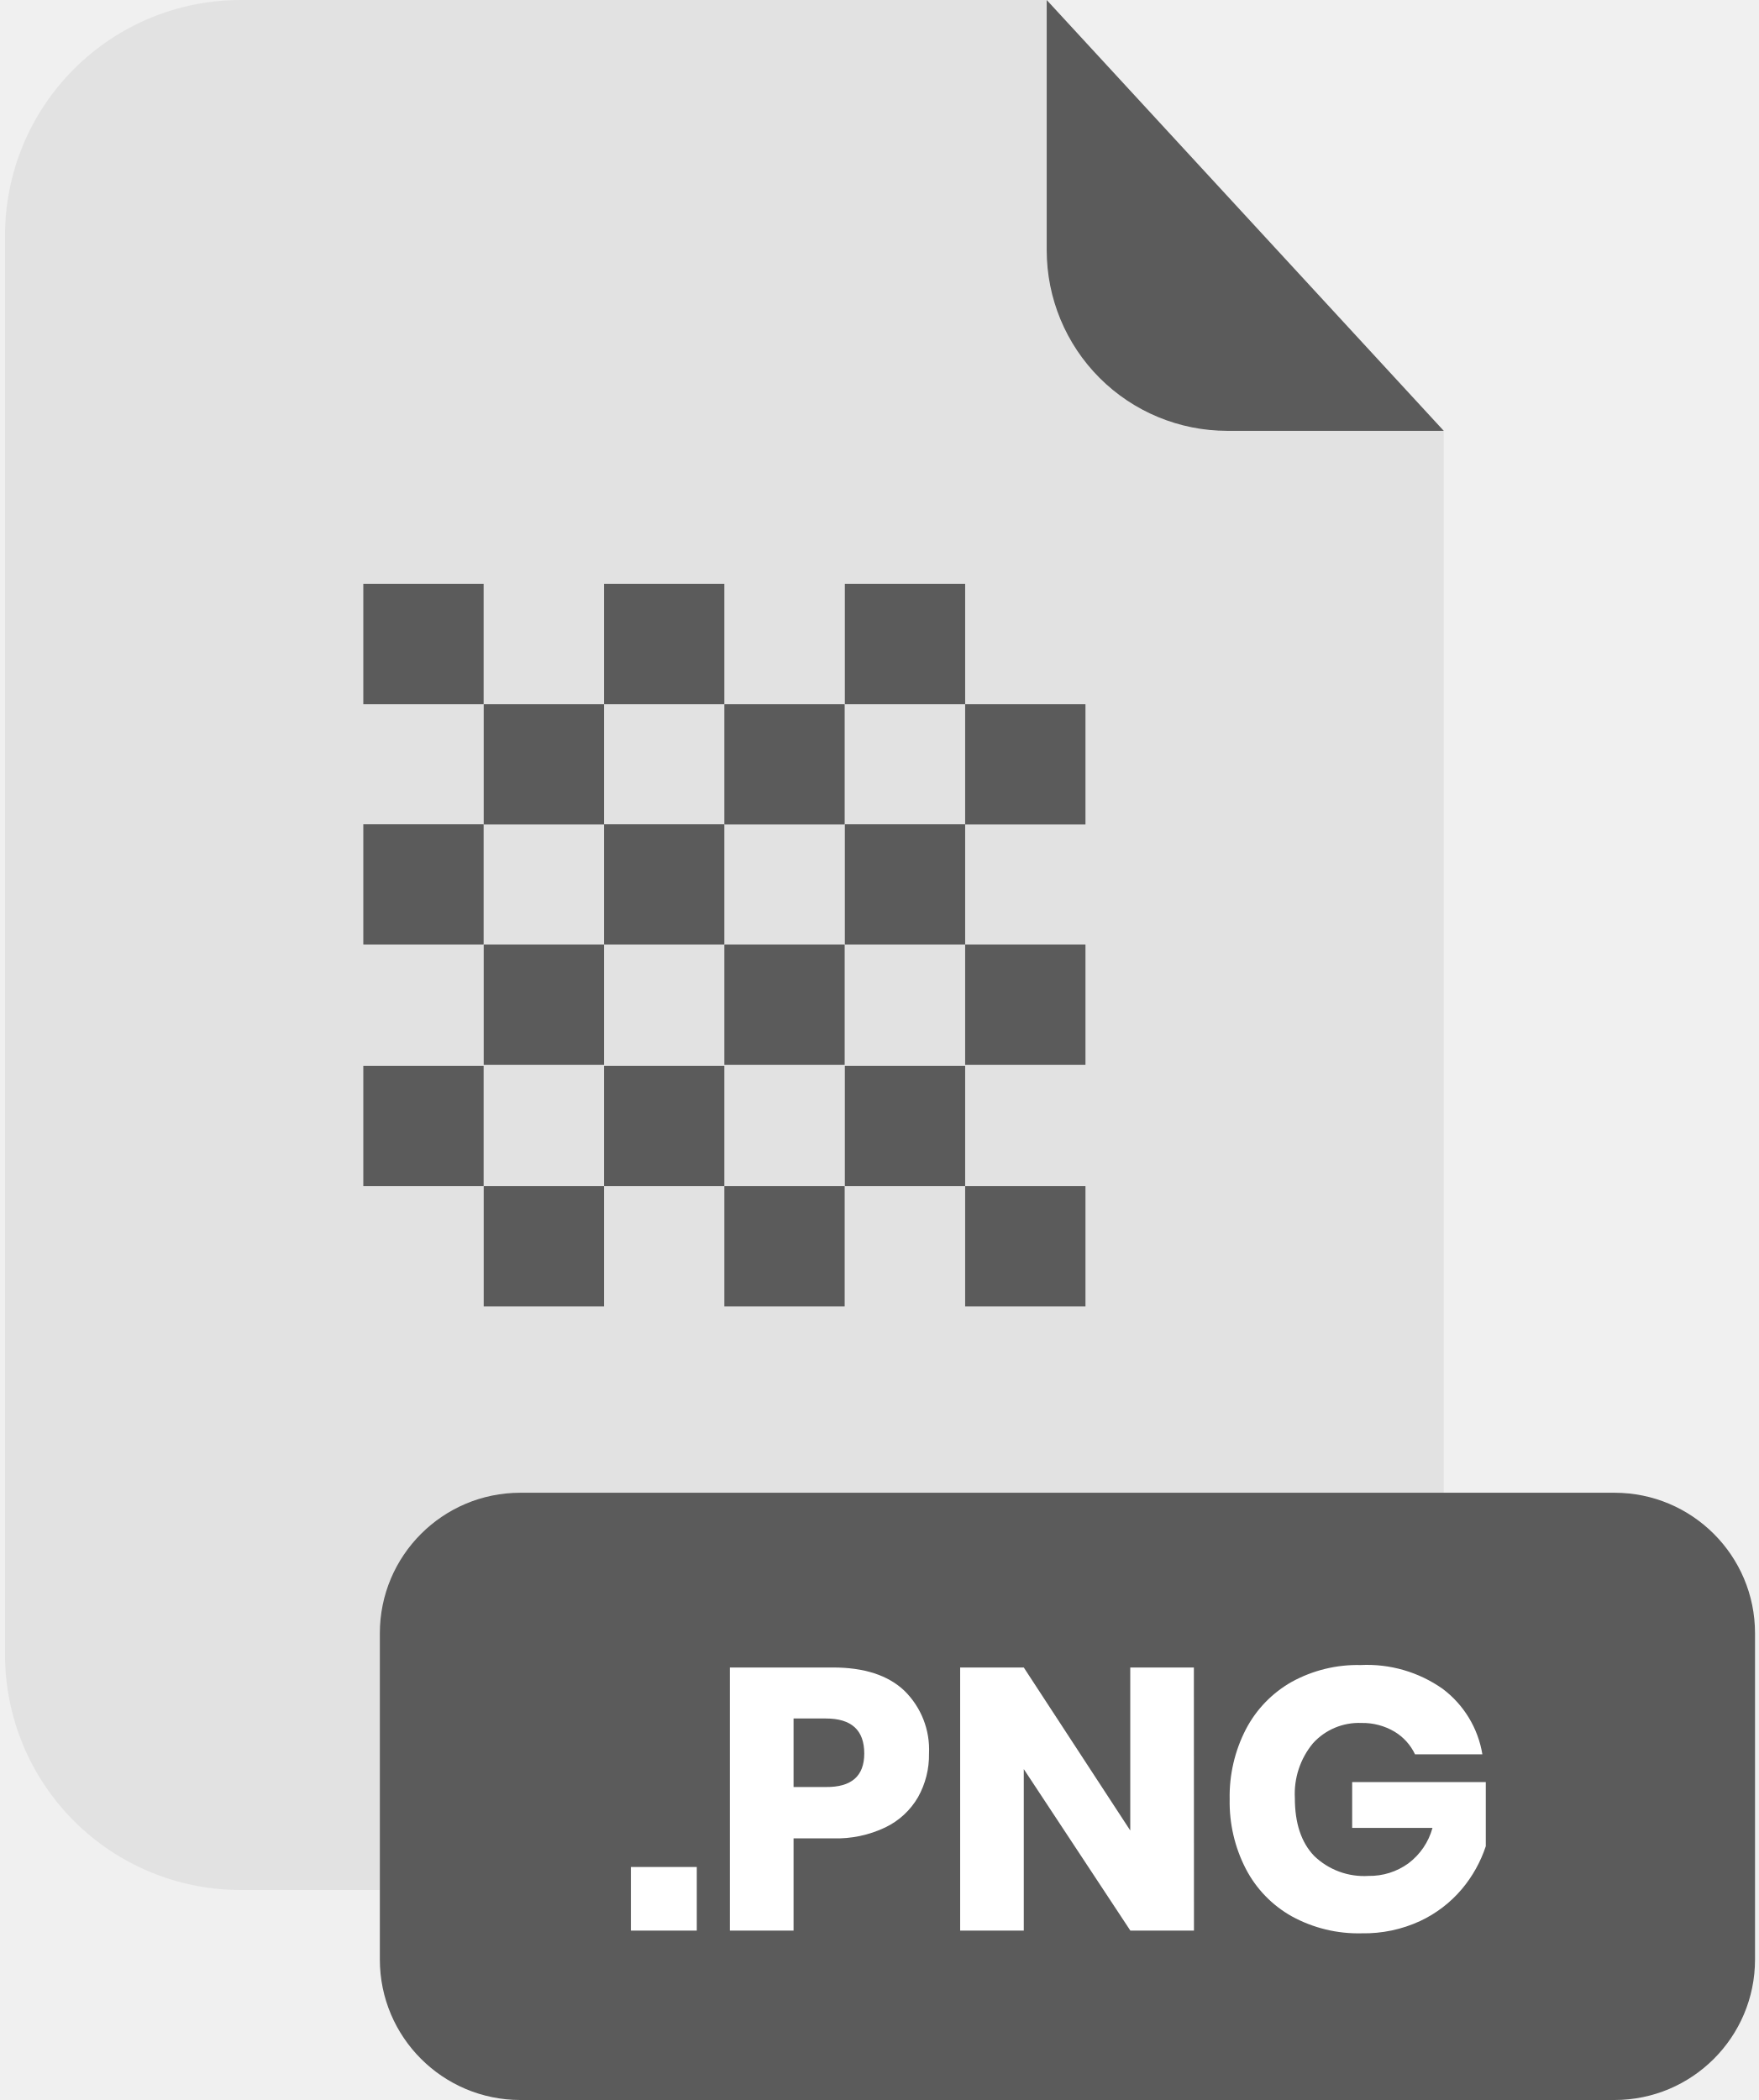
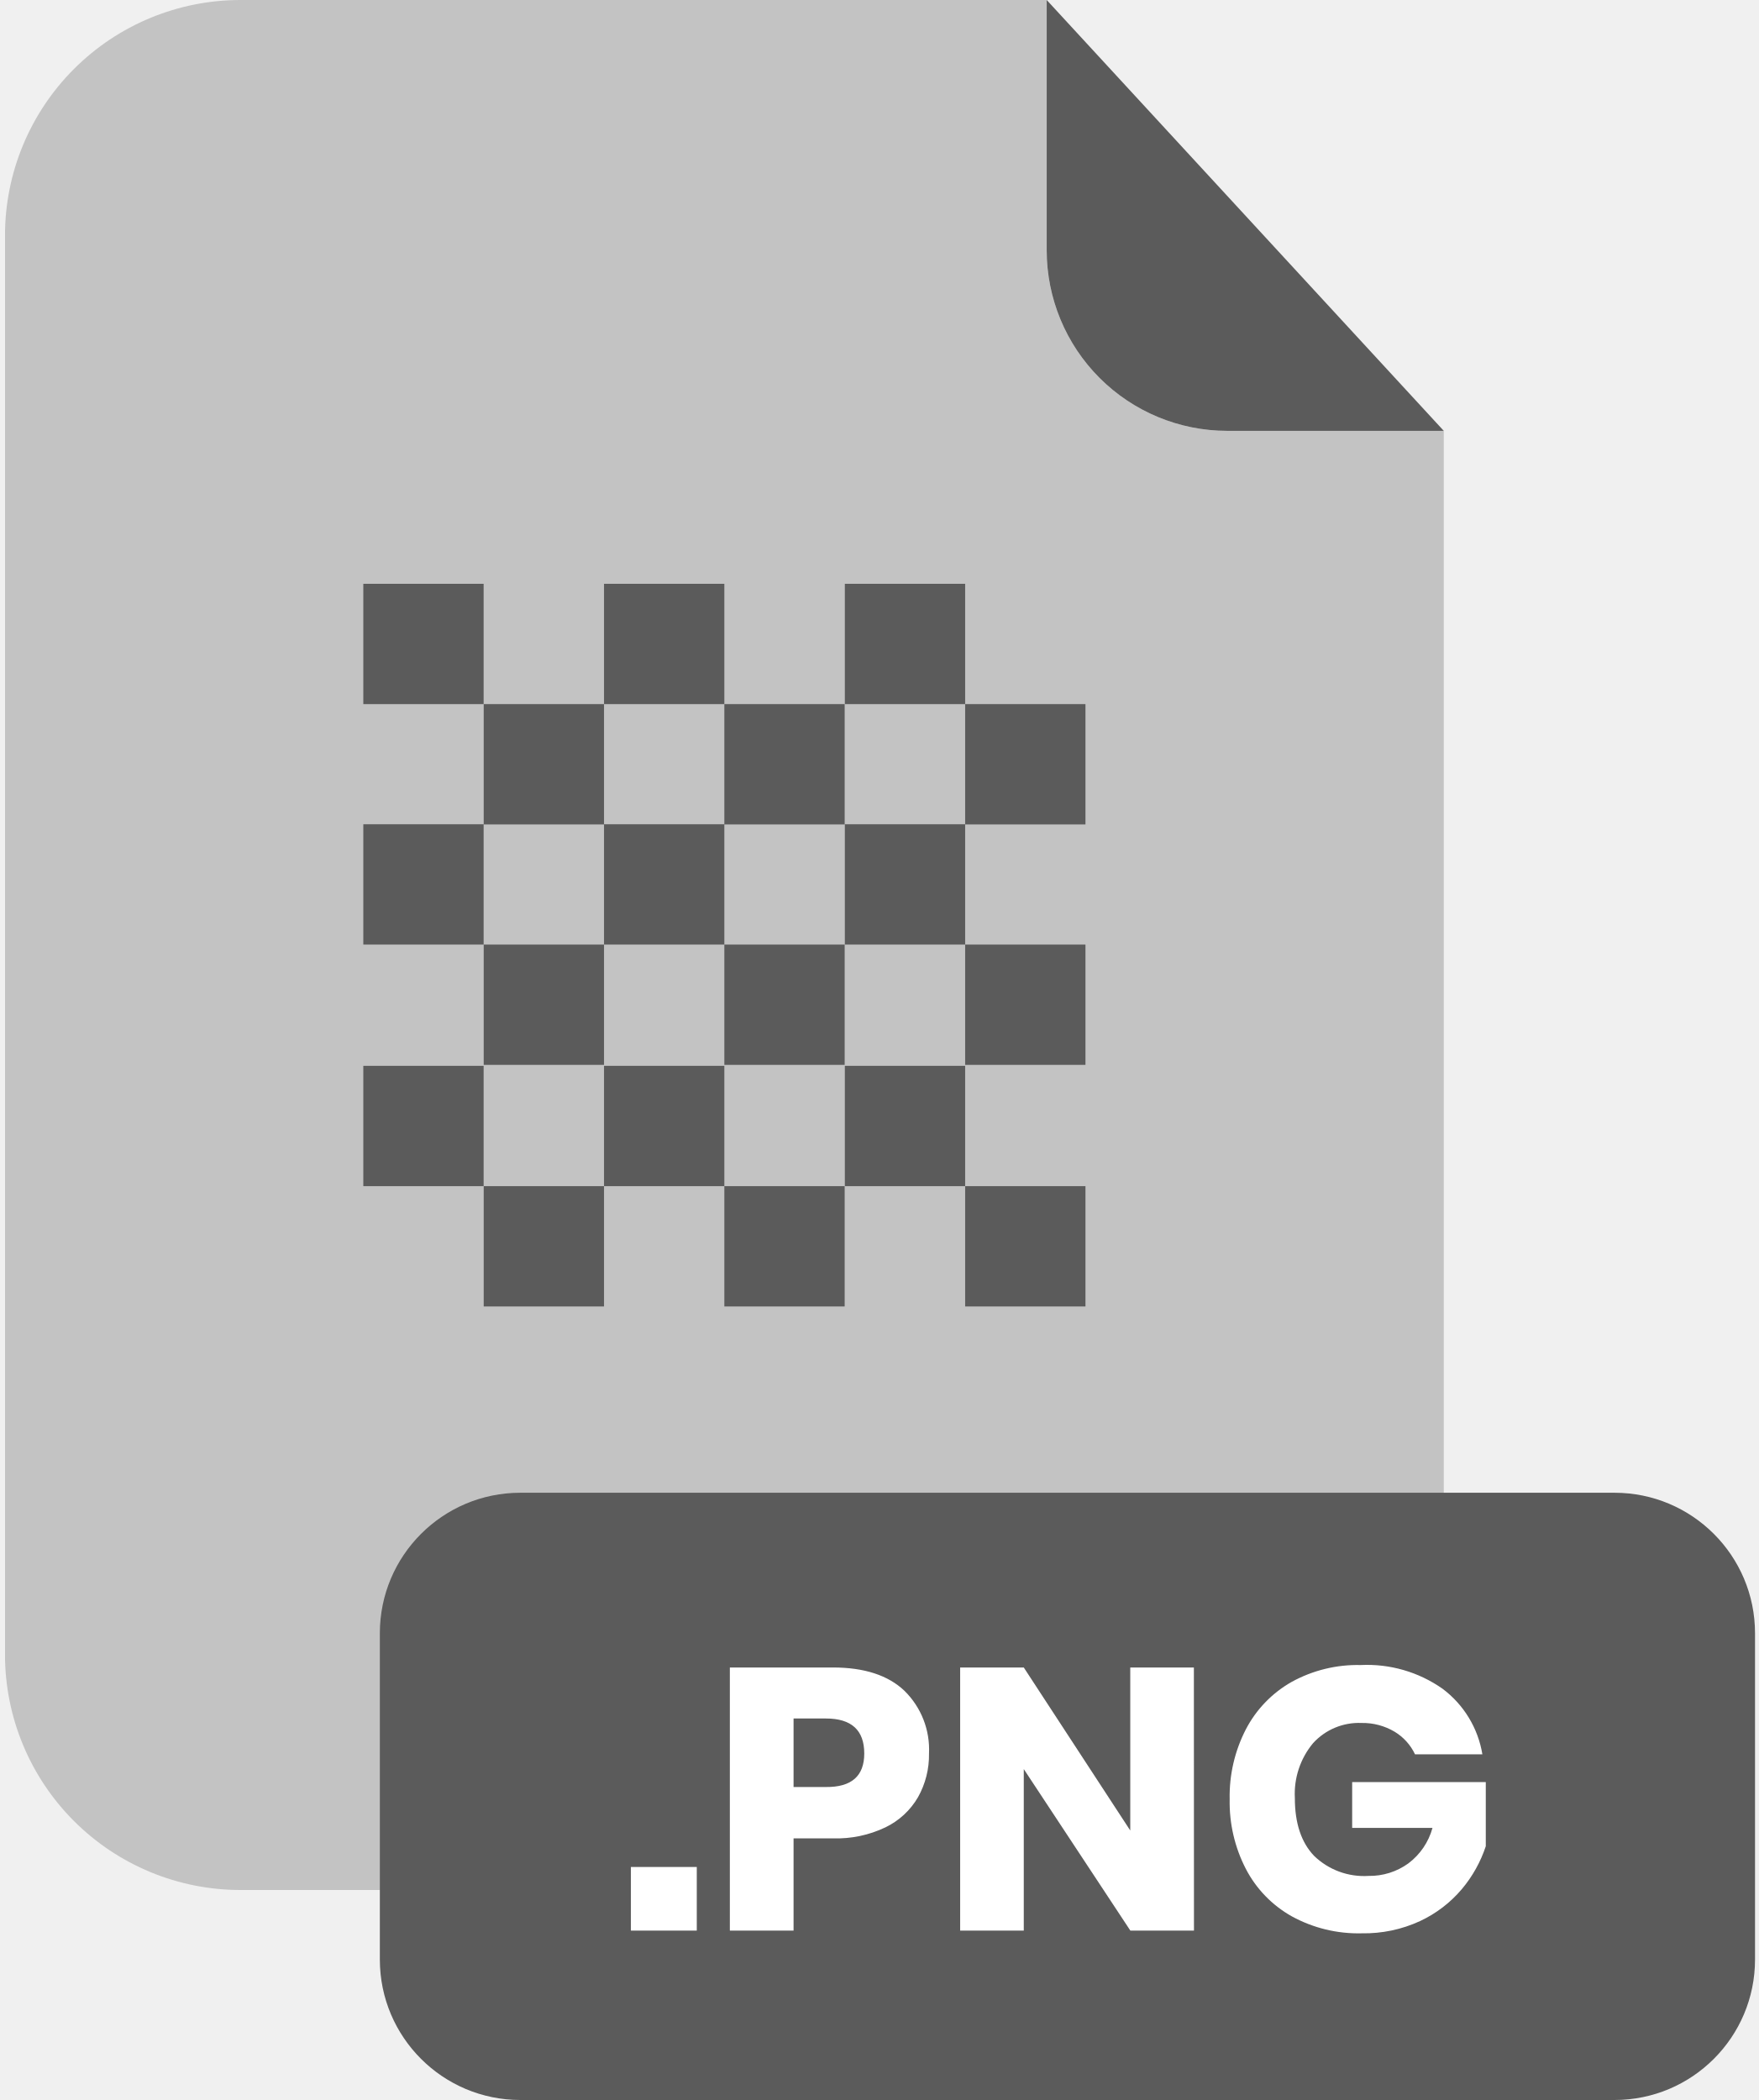
- <svg xmlns="http://www.w3.org/2000/svg" width="201" height="240" viewBox="0 0 201 240" fill="none">
-   <g clip-path="url(#clip0_2_2063)">
-     <g opacity="0.3">
-       <path opacity="0.3" d="M140.24 49.24C134.773 49.235 129.531 47.061 125.665 43.195C121.799 39.329 119.625 34.087 119.62 28.62V0H27.48C20.343 0 13.498 2.835 8.452 7.882C3.405 12.928 0.57 19.773 0.57 26.91V189.13C0.58 196.26 3.42 203.094 8.466 208.132C13.511 213.17 20.35 216 27.48 216H138.09C145.222 216 152.062 213.169 157.107 208.129C162.153 203.089 164.992 196.252 165 189.12V49.24H140.24Z" fill="#5B5B5B" />
-     </g>
-     <path d="M165 49.24H140.24C134.773 49.235 129.531 47.061 125.665 43.195C121.799 39.329 119.625 34.087 119.62 28.62V0L165 49.24Z" fill="#5B5B5B" />
-     <path d="M184.51 170.6H59.47C50.6 170.6 43.41 177.79 43.41 186.66V223.94C43.41 232.81 50.6 240 59.47 240H184.51C193.38 240 200.57 232.81 200.57 223.94V186.66C200.57 177.79 193.38 170.6 184.51 170.6Z" fill="#5B5B5B" />
-     <path d="M79.63 213.37V220.64H72.1V213.37H79.63Z" fill="white" />
-     <path d="M90.69 210.1V220.64H83.41V190.57H95.19C98.77 190.57 101.493 191.457 103.36 193.23C104.307 194.16 105.048 195.279 105.532 196.515C106.016 197.75 106.234 199.075 106.17 200.4C106.201 202.149 105.766 203.875 104.91 205.4C104.041 206.893 102.746 208.091 101.19 208.84C99.319 209.733 97.262 210.165 95.19 210.1H90.69ZM98.77 200.4C98.77 197.734 97.31 196.4 94.39 196.4H90.69V204.23H94.39C97.31 204.257 98.77 202.98 98.77 200.4Z" fill="white" />
-     <path d="M136.45 220.64H129.18L117 202.18V220.64H109.73V190.57H117L129.17 209.2V190.57H136.44L136.45 220.64Z" fill="white" />
-     <path d="M164.86 193C167.286 194.816 168.917 197.5 169.41 200.49H161.71C161.205 199.419 160.394 198.521 159.38 197.91C158.234 197.231 156.922 196.884 155.59 196.91C154.555 196.867 153.524 197.052 152.568 197.451C151.613 197.85 150.757 198.454 150.06 199.22C148.599 200.976 147.856 203.219 147.98 205.5C147.98 208.36 148.71 210.557 150.17 212.09C150.99 212.887 151.969 213.503 153.042 213.899C154.114 214.295 155.258 214.462 156.4 214.39C158.031 214.418 159.628 213.916 160.95 212.96C162.296 211.952 163.268 210.523 163.71 208.9H154.53V203.67H169.8V211C169.208 212.788 168.282 214.448 167.07 215.89C165.761 217.442 164.13 218.691 162.29 219.55C160.204 220.513 157.927 220.992 155.63 220.95C152.839 221.021 150.079 220.351 147.63 219.01C145.389 217.754 143.564 215.87 142.38 213.59C141.112 211.135 140.476 208.403 140.53 205.64C140.47 202.861 141.106 200.111 142.38 197.64C143.563 195.366 145.379 193.483 147.61 192.22C150.023 190.891 152.745 190.225 155.5 190.29C158.834 190.126 162.128 191.08 164.86 193Z" fill="white" />
-     <path d="M55.27 66.72H41.52V80.47H55.27V66.72Z" fill="#5B5B5B" />
-     <path d="M69.03 80.47H55.28V94.22H69.03V80.47Z" fill="#5B5B5B" />
-     <path d="M82.78 66.72H69.03V80.47H82.78V66.72Z" fill="#5B5B5B" />
-     <path d="M96.53 80.47H82.78V94.22H96.53V80.47Z" fill="#5B5B5B" />
-     <path d="M110.3 66.72H96.55V80.47H110.3V66.72Z" fill="#5B5B5B" />
-     <path d="M124.05 80.47H110.3V94.22H124.05V80.47Z" fill="#5B5B5B" />
-     <path d="M55.27 94.2H41.52V107.95H55.27V94.2Z" fill="#5B5B5B" />
-     <path d="M69.03 107.95H55.28V121.7H69.03V107.95Z" fill="#5B5B5B" />
-     <path d="M82.78 94.2H69.03V107.95H82.78V94.2Z" fill="#5B5B5B" />
-     <path d="M96.53 107.95H82.78V121.7H96.53V107.95Z" fill="#5B5B5B" />
-     <path d="M110.3 94.2H96.55V107.95H110.3V94.2Z" fill="#5B5B5B" />
-     <path d="M124.05 107.95H110.3V121.7H124.05V107.95Z" fill="#5B5B5B" />
-     <path d="M55.27 121.81H41.52V135.56H55.27V121.81Z" fill="#5B5B5B" />
-     <path d="M69.03 135.56H55.28V149.31H69.03V135.56Z" fill="#5B5B5B" />
-     <path d="M82.78 121.81H69.03V135.56H82.78V121.81Z" fill="#5B5B5B" />
-     <path d="M96.53 135.56H82.78V149.31H96.53V135.56Z" fill="#5B5B5B" />
-     <path d="M110.3 121.81H96.55V135.56H110.3V121.81Z" fill="#5B5B5B" />
-     <path d="M124.05 135.56H110.3V149.31H124.05V135.56Z" fill="#5B5B5B" />
+ <svg xmlns="http://www.w3.org/2000/svg" fill="none" viewBox="0 0 201 240">
+   <g clip-path="url(#a)">
+     <path fill="#5B5B5B" d="M140.24 49.24C134.773 49.235 129.531 47.061 125.665 43.195C121.799 39.329 119.625 34.087 119.62 28.62V0H27.48C20.343 0 13.498 2.835 8.452 7.882C3.405 12.928 0.57 19.773 0.57 26.91V189.13C0.58 196.26 3.42 203.094 8.466 208.132C13.511 213.17 20.35 216 27.48 216H138.09C145.222 216 152.062 213.169 157.107 208.129C162.153 203.089 164.992 196.252 165 189.12V49.24H140.24Z" opacity=".3" />
+     <path fill="#5B5B5B" d="M165 49.24H140.24C134.773 49.235 129.531 47.061 125.665 43.195 121.799 39.329 119.625 34.087 119.62 28.62V0L165 49.24ZM184.51 170.6H59.47C50.6 170.6 43.41 177.79 43.41 186.66V223.94C43.41 232.81 50.6 240 59.47 240H184.51C193.38 240 200.57 232.81 200.57 223.94V186.66C200.57 177.79 193.38 170.6 184.51 170.6Z" />
+     <path fill="#fff" d="M79.63 213.37V220.64H72.1V213.37H79.63ZM90.69 210.1V220.64H83.41V190.57H95.19C98.77 190.57 101.493 191.457 103.36 193.23 104.307 194.16 105.048 195.279 105.532 196.515 106.016 197.75 106.234 199.075 106.17 200.4 106.201 202.149 105.766 203.875 104.91 205.4 104.041 206.893 102.746 208.091 101.19 208.84 99.319 209.733 97.262 210.165 95.19 210.1H90.69ZM98.77 200.4C98.77 197.734 97.31 196.4 94.39 196.4H90.69V204.23H94.39C97.31 204.257 98.77 202.98 98.77 200.4ZM136.45 220.64H129.18L117 202.18V220.64H109.73V190.57H117L129.17 209.2V190.57H136.44L136.45 220.64ZM164.86 193C167.286 194.816 168.917 197.5 169.41 200.49H161.71C161.205 199.419 160.394 198.521 159.38 197.91 158.234 197.231 156.922 196.884 155.59 196.91 154.555 196.867 153.524 197.052 152.568 197.451 151.613 197.85 150.757 198.454 150.06 199.22 148.599 200.976 147.856 203.219 147.98 205.5 147.98 208.36 148.71 210.557 150.17 212.09 150.99 212.887 151.969 213.503 153.042 213.899 154.114 214.295 155.258 214.462 156.4 214.39 158.031 214.418 159.628 213.916 160.95 212.96 162.296 211.952 163.268 210.523 163.71 208.9H154.53V203.67H169.8V211C169.208 212.788 168.282 214.448 167.07 215.89 165.761 217.442 164.13 218.691 162.29 219.55 160.204 220.513 157.927 220.992 155.63 220.95 152.839 221.021 150.079 220.351 147.63 219.01 145.389 217.754 143.564 215.87 142.38 213.59 141.112 211.135 140.476 208.403 140.53 205.64 140.47 202.861 141.106 200.111 142.38 197.64 143.563 195.366 145.379 193.483 147.61 192.22 150.023 190.891 152.745 190.225 155.5 190.29 158.834 190.126 162.128 191.08 164.86 193Z" />
+     <path fill="#5B5B5B" d="M55.27 66.72H41.52V80.47H55.27V66.72ZM69.03 80.47H55.28V94.22H69.03V80.47ZM82.78 66.72H69.03V80.47H82.78V66.72ZM96.53 80.47H82.78V94.22H96.53V80.47ZM110.3 66.72H96.55V80.47H110.3V66.72ZM124.05 80.47H110.3V94.22H124.05V80.47ZM55.27 94.2H41.52V107.95H55.27V94.2ZM69.03 107.95H55.28V121.7H69.03V107.95ZM82.78 94.2H69.03V107.95H82.78V94.2ZM96.53 107.95H82.78V121.7H96.53V107.95ZM110.3 94.2H96.55V107.95H110.3V94.2ZM124.05 107.95H110.3V121.7H124.05V107.95ZM55.27 121.81H41.52V135.56H55.27V121.81ZM69.03 135.56H55.28V149.31H69.03V135.56ZM82.78 121.81H69.03V135.56H82.78V121.81ZM96.53 135.56H82.78V149.31H96.53V135.56ZM110.3 121.81H96.55V135.56H110.3V121.81ZM124.05 135.56H110.3V149.31H124.05V135.56Z" />
  </g>
  <defs>
-     <clipPath id="clip0_2_2063">
-       <rect width="200" height="240" fill="white" transform="translate(0.569824)" />
+     <clipPath id="a">
+       <path fill="#fff" d="M0 0H200V240H0z" transform="translate(.57)" />
    </clipPath>
  </defs>
</svg>
